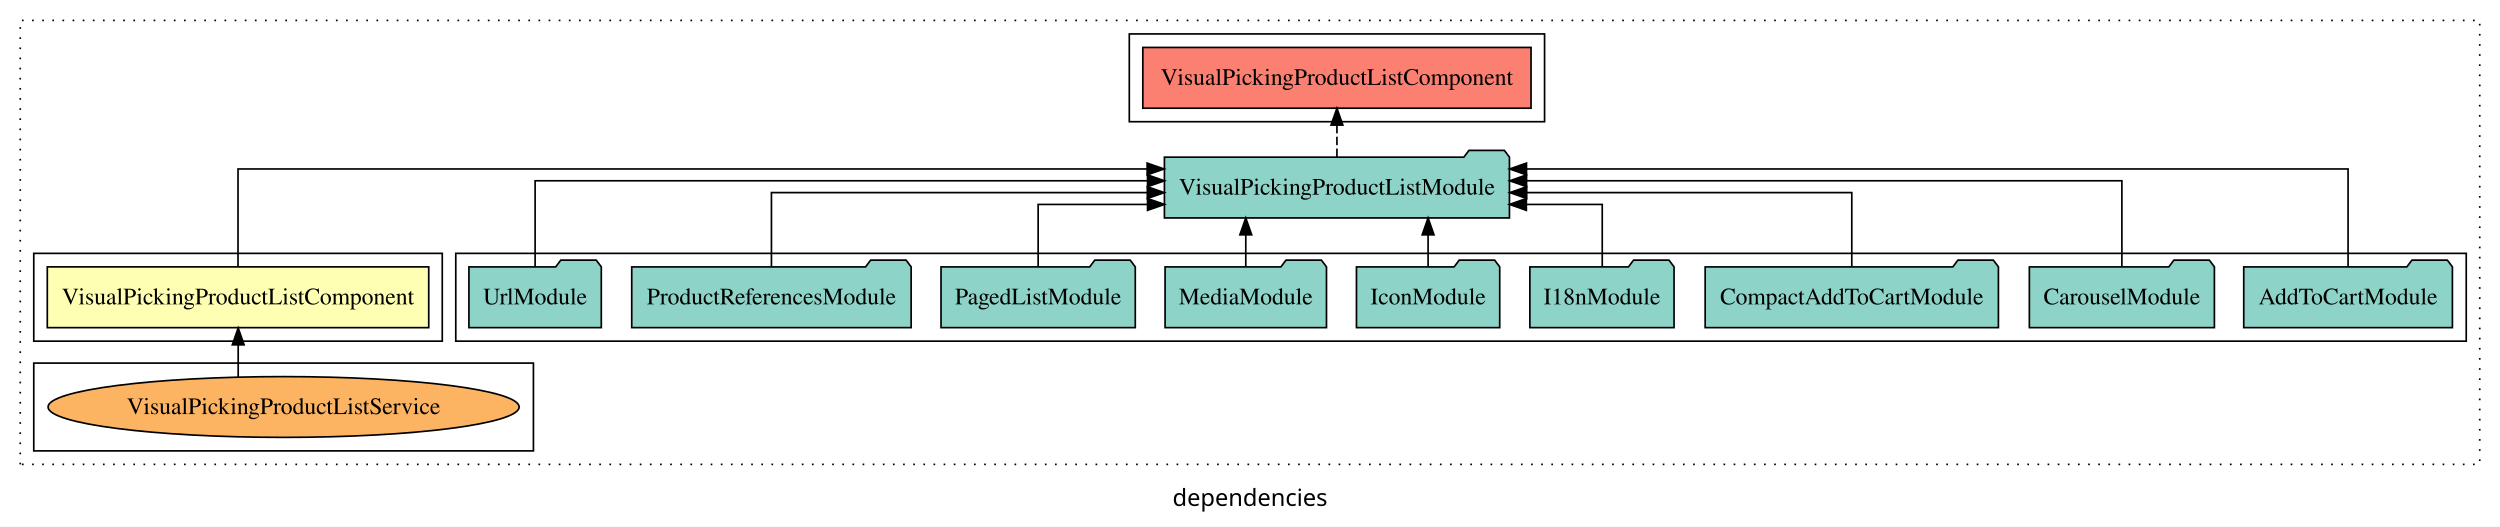
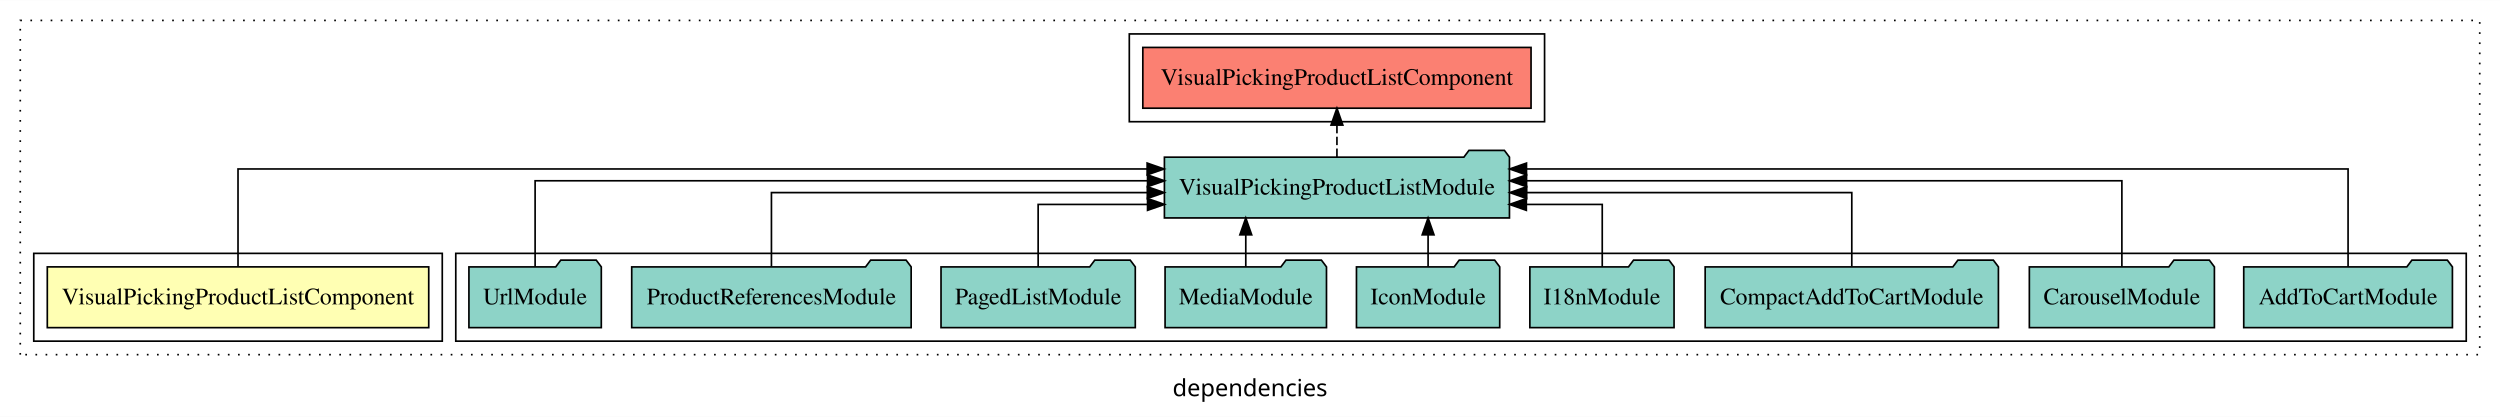
- <svg xmlns="http://www.w3.org/2000/svg" width="1481pt" height="312pt" viewBox="0.00 0.00 1481.00 311.80">
-   <g id="graph0" class="graph" transform="scale(1 1) rotate(0) translate(4 307.8)">
-     <polygon fill="white" stroke="transparent" points="-4,4 -4,-307.8 1477,-307.8 1477,4 -4,4" />
+ <svg xmlns="http://www.w3.org/2000/svg" width="1481pt" height="247pt" viewBox="0.00 0.00 1481.00 246.80">
+   <g id="graph0" class="graph" transform="scale(1 1) rotate(0) translate(4 242.8)">
+     <polygon fill="white" stroke="transparent" points="-4,4 -4,-242.8 1477,-242.8 1477,4 -4,4" />
    <text text-anchor="middle" x="736.5" y="-8.2" font-family="sans-serif" font-size="14.00">dependencies</text>
    <g id="clust1" class="cluster">
-       <polygon fill="none" stroke="black" stroke-dasharray="1,5" points="8,-32.8 8,-295.8 1465,-295.8 1465,-32.8 8,-32.8" />
+       <polygon fill="none" stroke="black" stroke-dasharray="1,5" points="8,-32.8 8,-230.8 1465,-230.8 1465,-32.8 8,-32.8" />
+     </g>
+     <g id="clust5" class="cluster">
+       <polygon fill="none" stroke="black" points="665,-170.8 665,-222.8 911,-222.8 911,-170.8 665,-170.8" />
+     </g>
+     <g id="clust4" class="cluster">
+       <polygon fill="none" stroke="black" points="266,-40.8 266,-92.8 1457,-92.8 1457,-40.8 266,-40.8" />
    </g>
    <g id="clust2" class="cluster">
-       <polygon fill="none" stroke="black" points="16,-105.8 16,-157.8 258,-157.8 258,-105.8 16,-105.8" />
-     </g>
-     <g id="clust5" class="cluster">
-       <polygon fill="none" stroke="black" points="665,-235.8 665,-287.8 911,-287.8 911,-235.8 665,-235.8" />
-     </g>
-     <g id="clust4" class="cluster">
-       <polygon fill="none" stroke="black" points="266,-105.8 266,-157.8 1457,-157.8 1457,-105.8 266,-105.8" />
-     </g>
-     <g id="clust3" class="cluster">
-       <polygon fill="none" stroke="black" points="16,-40.8 16,-92.8 312,-92.8 312,-40.8 16,-40.8" />
+       <polygon fill="none" stroke="black" points="16,-40.8 16,-92.8 258,-92.8 258,-40.8 16,-40.8" />
    </g>
    <g id="node1" class="node">
-       <polygon fill="#ffffb3" stroke="black" points="249.98,-149.8 24.02,-149.8 24.02,-113.8 249.98,-113.8 249.98,-149.8" />
-       <text text-anchor="middle" x="137" y="-127.6" font-family="Times,serif" font-size="14.00">VisualPickingProductListComponent</text>
+       <polygon fill="#ffffb3" stroke="black" points="249.98,-84.8 24.02,-84.8 24.02,-48.8 249.98,-48.8 249.98,-84.8" />
+       <text text-anchor="middle" x="137" y="-62.6" font-family="Times,serif" font-size="14.00">VisualPickingProductListComponent</text>
    </g>
    <g id="node2" class="node">
-       <polygon fill="#8dd3c7" stroke="black" points="890.2,-214.8 887.2,-218.8 866.2,-218.8 863.2,-214.8 685.8,-214.8 685.8,-178.8 890.2,-178.8 890.2,-214.8" />
-       <text text-anchor="middle" x="788" y="-192.6" font-family="Times,serif" font-size="14.00">VisualPickingProductListModule</text>
+       <polygon fill="#8dd3c7" stroke="black" points="890.2,-149.8 887.2,-153.8 866.2,-153.8 863.2,-149.8 685.8,-149.8 685.8,-113.8 890.2,-113.8 890.2,-149.8" />
+       <text text-anchor="middle" x="788" y="-127.6" font-family="Times,serif" font-size="14.00">VisualPickingProductListModule</text>
    </g>
    <g id="edge1" class="edge">
-       <path fill="none" stroke="black" d="M137,-149.81C137,-172.29 137,-207.8 137,-207.8 137,-207.8 675.57,-207.8 675.57,-207.8" />
-       <polygon fill="black" stroke="black" points="675.57,-211.3 685.57,-207.8 675.57,-204.3 675.57,-211.3" />
+       <path fill="none" stroke="black" d="M137,-84.81C137,-107.29 137,-142.8 137,-142.8 137,-142.8 675.57,-142.8 675.57,-142.8" />
+       <polygon fill="black" stroke="black" points="675.57,-146.3 685.57,-142.8 675.57,-139.3 675.57,-146.3" />
    </g>
-     <g id="node13" class="node">
-       <polygon fill="#fb8072" stroke="black" points="902.99,-279.8 673.01,-279.8 673.01,-243.8 902.99,-243.8 902.99,-279.8" />
-       <text text-anchor="middle" x="788" y="-257.6" font-family="Times,serif" font-size="14.00">VisualPickingProductListComponent </text>
+     <g id="node12" class="node">
+       <polygon fill="#fb8072" stroke="black" points="902.99,-214.8 673.01,-214.8 673.01,-178.8 902.99,-178.8 902.99,-214.8" />
+       <text text-anchor="middle" x="788" y="-192.6" font-family="Times,serif" font-size="14.00">VisualPickingProductListComponent </text>
    </g>
-     <g id="edge12" class="edge">
-       <path fill="none" stroke="black" stroke-dasharray="5,2" d="M788,-214.91C788,-214.91 788,-233.79 788,-233.79" />
-       <polygon fill="black" stroke="black" points="784.5,-233.79 788,-243.79 791.5,-233.79 784.5,-233.79" />
+     <g id="edge11" class="edge">
+       <path fill="none" stroke="black" stroke-dasharray="5,2" d="M788,-149.91C788,-149.91 788,-168.79 788,-168.79" />
+       <polygon fill="black" stroke="black" points="784.5,-168.79 788,-178.79 791.5,-168.79 784.5,-168.79" />
    </g>
    <g id="node3" class="node">
-       <ellipse fill="#fdb462" stroke="black" cx="164" cy="-66.8" rx="139.54" ry="18" />
-       <text text-anchor="middle" x="164" y="-62.6" font-family="Times,serif" font-size="14.00">VisualPickingProductListService</text>
+       <polygon fill="#8dd3c7" stroke="black" points="1448.81,-84.8 1445.81,-88.8 1424.81,-88.8 1421.81,-84.8 1325.19,-84.8 1325.19,-48.8 1448.81,-48.8 1448.81,-84.8" />
+       <text text-anchor="middle" x="1387" y="-62.6" font-family="Times,serif" font-size="14.00">AddToCartModule</text>
    </g>
    <g id="edge2" class="edge">
-       <path fill="none" stroke="black" d="M137.11,-84.56C137.11,-84.56 137.11,-103.61 137.11,-103.61" />
-       <polygon fill="black" stroke="black" points="133.61,-103.61 137.11,-113.61 140.61,-103.61 133.61,-103.61" />
+       <path fill="none" stroke="black" d="M1387,-84.81C1387,-107.29 1387,-142.8 1387,-142.8 1387,-142.8 900.29,-142.8 900.29,-142.8" />
+       <polygon fill="black" stroke="black" points="900.29,-139.3 890.29,-142.8 900.29,-146.3 900.29,-139.3" />
    </g>
    <g id="node4" class="node">
-       <polygon fill="#8dd3c7" stroke="black" points="1448.81,-149.8 1445.81,-153.8 1424.81,-153.8 1421.81,-149.8 1325.19,-149.8 1325.19,-113.8 1448.81,-113.8 1448.81,-149.8" />
-       <text text-anchor="middle" x="1387" y="-127.6" font-family="Times,serif" font-size="14.00">AddToCartModule</text>
+       <polygon fill="#8dd3c7" stroke="black" points="1307.81,-84.8 1304.81,-88.8 1283.81,-88.8 1280.81,-84.8 1198.19,-84.8 1198.19,-48.8 1307.81,-48.8 1307.81,-84.8" />
+       <text text-anchor="middle" x="1253" y="-62.6" font-family="Times,serif" font-size="14.00">CarouselModule</text>
    </g>
    <g id="edge3" class="edge">
-       <path fill="none" stroke="black" d="M1387,-149.81C1387,-172.29 1387,-207.8 1387,-207.8 1387,-207.8 900.29,-207.8 900.29,-207.8" />
-       <polygon fill="black" stroke="black" points="900.29,-204.3 890.29,-207.8 900.29,-211.3 900.29,-204.3" />
+       <path fill="none" stroke="black" d="M1253,-84.93C1253,-105.37 1253,-135.8 1253,-135.8 1253,-135.8 900.33,-135.8 900.33,-135.8" />
+       <polygon fill="black" stroke="black" points="900.33,-132.3 890.33,-135.8 900.33,-139.3 900.33,-132.3" />
    </g>
    <g id="node5" class="node">
-       <polygon fill="#8dd3c7" stroke="black" points="1307.81,-149.8 1304.81,-153.8 1283.81,-153.8 1280.81,-149.8 1198.19,-149.8 1198.19,-113.8 1307.81,-113.8 1307.81,-149.8" />
-       <text text-anchor="middle" x="1253" y="-127.6" font-family="Times,serif" font-size="14.00">CarouselModule</text>
+       <polygon fill="#8dd3c7" stroke="black" points="1179.86,-84.8 1176.86,-88.8 1155.86,-88.8 1152.86,-84.8 1006.14,-84.8 1006.14,-48.8 1179.86,-48.8 1179.86,-84.8" />
+       <text text-anchor="middle" x="1093" y="-62.6" font-family="Times,serif" font-size="14.00">CompactAddToCartModule</text>
    </g>
    <g id="edge4" class="edge">
-       <path fill="none" stroke="black" d="M1253,-149.93C1253,-170.37 1253,-200.8 1253,-200.8 1253,-200.8 900.33,-200.8 900.33,-200.8" />
-       <polygon fill="black" stroke="black" points="900.33,-197.3 890.33,-200.8 900.33,-204.3 900.33,-197.3" />
+       <path fill="none" stroke="black" d="M1093,-85.07C1093,-103.36 1093,-128.8 1093,-128.8 1093,-128.8 900.41,-128.8 900.41,-128.8" />
+       <polygon fill="black" stroke="black" points="900.41,-125.3 890.41,-128.8 900.41,-132.3 900.41,-125.3" />
    </g>
    <g id="node6" class="node">
-       <polygon fill="#8dd3c7" stroke="black" points="1179.86,-149.8 1176.86,-153.8 1155.86,-153.8 1152.86,-149.8 1006.14,-149.8 1006.14,-113.8 1179.86,-113.8 1179.86,-149.8" />
-       <text text-anchor="middle" x="1093" y="-127.6" font-family="Times,serif" font-size="14.00">CompactAddToCartModule</text>
+       <polygon fill="#8dd3c7" stroke="black" points="987.71,-84.8 984.71,-88.8 963.71,-88.8 960.71,-84.8 902.29,-84.8 902.29,-48.8 987.71,-48.8 987.71,-84.8" />
+       <text text-anchor="middle" x="945" y="-62.6" font-family="Times,serif" font-size="14.00">I18nModule</text>
    </g>
    <g id="edge5" class="edge">
-       <path fill="none" stroke="black" d="M1093,-150.07C1093,-168.36 1093,-193.8 1093,-193.8 1093,-193.8 900.41,-193.8 900.41,-193.8" />
-       <polygon fill="black" stroke="black" points="900.41,-190.3 890.41,-193.8 900.41,-197.3 900.41,-190.3" />
+       <path fill="none" stroke="black" d="M945.17,-84.81C945.17,-100.85 945.17,-121.8 945.17,-121.8 945.17,-121.8 900.2,-121.8 900.2,-121.8" />
+       <polygon fill="black" stroke="black" points="900.2,-118.3 890.2,-121.8 900.2,-125.3 900.2,-118.3" />
    </g>
    <g id="node7" class="node">
-       <polygon fill="#8dd3c7" stroke="black" points="987.71,-149.8 984.71,-153.8 963.71,-153.8 960.71,-149.8 902.29,-149.8 902.29,-113.8 987.71,-113.8 987.71,-149.8" />
-       <text text-anchor="middle" x="945" y="-127.6" font-family="Times,serif" font-size="14.00">I18nModule</text>
+       <polygon fill="#8dd3c7" stroke="black" points="884.43,-84.8 881.43,-88.8 860.43,-88.8 857.43,-84.8 799.57,-84.8 799.57,-48.8 884.43,-48.8 884.43,-84.8" />
+       <text text-anchor="middle" x="842" y="-62.6" font-family="Times,serif" font-size="14.00">IconModule</text>
    </g>
    <g id="edge6" class="edge">
-       <path fill="none" stroke="black" d="M945.17,-149.81C945.17,-165.85 945.17,-186.8 945.17,-186.8 945.17,-186.8 900.2,-186.8 900.2,-186.8" />
-       <polygon fill="black" stroke="black" points="900.2,-183.3 890.2,-186.8 900.2,-190.3 900.2,-183.3" />
+       <path fill="none" stroke="black" d="M842,-84.91C842,-84.91 842,-103.79 842,-103.79" />
+       <polygon fill="black" stroke="black" points="838.5,-103.79 842,-113.79 845.5,-103.79 838.5,-103.79" />
    </g>
    <g id="node8" class="node">
-       <polygon fill="#8dd3c7" stroke="black" points="884.43,-149.8 881.43,-153.8 860.43,-153.8 857.43,-149.8 799.57,-149.8 799.57,-113.8 884.43,-113.8 884.43,-149.8" />
-       <text text-anchor="middle" x="842" y="-127.6" font-family="Times,serif" font-size="14.00">IconModule</text>
+       <polygon fill="#8dd3c7" stroke="black" points="781.81,-84.8 778.81,-88.8 757.81,-88.8 754.81,-84.8 686.19,-84.8 686.19,-48.8 781.81,-48.8 781.81,-84.8" />
+       <text text-anchor="middle" x="734" y="-62.6" font-family="Times,serif" font-size="14.00">MediaModule</text>
    </g>
    <g id="edge7" class="edge">
-       <path fill="none" stroke="black" d="M842,-149.91C842,-149.91 842,-168.79 842,-168.79" />
-       <polygon fill="black" stroke="black" points="838.5,-168.79 842,-178.79 845.5,-168.79 838.5,-168.79" />
+       <path fill="none" stroke="black" d="M734,-84.91C734,-84.91 734,-103.79 734,-103.79" />
+       <polygon fill="black" stroke="black" points="730.5,-103.79 734,-113.79 737.5,-103.79 730.5,-103.79" />
    </g>
    <g id="node9" class="node">
-       <polygon fill="#8dd3c7" stroke="black" points="781.81,-149.8 778.81,-153.8 757.81,-153.8 754.81,-149.8 686.19,-149.8 686.19,-113.8 781.81,-113.8 781.81,-149.8" />
-       <text text-anchor="middle" x="734" y="-127.6" font-family="Times,serif" font-size="14.00">MediaModule</text>
+       <polygon fill="#8dd3c7" stroke="black" points="668.54,-84.8 665.54,-88.8 644.54,-88.8 641.54,-84.8 553.46,-84.8 553.46,-48.8 668.54,-48.8 668.54,-84.8" />
+       <text text-anchor="middle" x="611" y="-62.6" font-family="Times,serif" font-size="14.00">PagedListModule</text>
    </g>
    <g id="edge8" class="edge">
-       <path fill="none" stroke="black" d="M734,-149.91C734,-149.91 734,-168.79 734,-168.79" />
-       <polygon fill="black" stroke="black" points="730.5,-168.79 734,-178.79 737.5,-168.79 730.5,-168.79" />
+       <path fill="none" stroke="black" d="M611,-84.81C611,-100.85 611,-121.8 611,-121.8 611,-121.8 675.81,-121.8 675.81,-121.8" />
+       <polygon fill="black" stroke="black" points="675.81,-125.3 685.81,-121.8 675.81,-118.3 675.81,-125.3" />
    </g>
    <g id="node10" class="node">
-       <polygon fill="#8dd3c7" stroke="black" points="668.54,-149.8 665.54,-153.8 644.54,-153.8 641.54,-149.8 553.46,-149.8 553.46,-113.8 668.54,-113.8 668.54,-149.8" />
-       <text text-anchor="middle" x="611" y="-127.6" font-family="Times,serif" font-size="14.00">PagedListModule</text>
+       <polygon fill="#8dd3c7" stroke="black" points="535.77,-84.8 532.77,-88.8 511.77,-88.8 508.77,-84.8 370.23,-84.8 370.23,-48.8 535.77,-48.8 535.77,-84.8" />
+       <text text-anchor="middle" x="453" y="-62.6" font-family="Times,serif" font-size="14.00">ProductReferencesModule</text>
    </g>
    <g id="edge9" class="edge">
-       <path fill="none" stroke="black" d="M611,-149.81C611,-165.85 611,-186.8 611,-186.8 611,-186.8 675.81,-186.8 675.81,-186.8" />
-       <polygon fill="black" stroke="black" points="675.81,-190.3 685.81,-186.8 675.81,-183.3 675.81,-190.3" />
+       <path fill="none" stroke="black" d="M453,-85.07C453,-103.36 453,-128.8 453,-128.8 453,-128.8 675.67,-128.8 675.67,-128.8" />
+       <polygon fill="black" stroke="black" points="675.67,-132.3 685.67,-128.8 675.67,-125.3 675.67,-132.3" />
    </g>
    <g id="node11" class="node">
-       <polygon fill="#8dd3c7" stroke="black" points="535.77,-149.8 532.77,-153.8 511.77,-153.8 508.77,-149.8 370.23,-149.8 370.23,-113.8 535.77,-113.8 535.77,-149.8" />
-       <text text-anchor="middle" x="453" y="-127.6" font-family="Times,serif" font-size="14.00">ProductReferencesModule</text>
+       <polygon fill="#8dd3c7" stroke="black" points="352.21,-84.8 349.21,-88.8 328.21,-88.8 325.21,-84.8 273.79,-84.8 273.79,-48.8 352.21,-48.8 352.21,-84.8" />
+       <text text-anchor="middle" x="313" y="-62.6" font-family="Times,serif" font-size="14.00">UrlModule</text>
    </g>
    <g id="edge10" class="edge">
-       <path fill="none" stroke="black" d="M453,-150.07C453,-168.36 453,-193.8 453,-193.8 453,-193.8 675.67,-193.8 675.67,-193.8" />
-       <polygon fill="black" stroke="black" points="675.67,-197.3 685.67,-193.8 675.67,-190.3 675.67,-197.3" />
-     </g>
-     <g id="node12" class="node">
-       <polygon fill="#8dd3c7" stroke="black" points="352.21,-149.8 349.21,-153.8 328.21,-153.8 325.21,-149.8 273.79,-149.8 273.79,-113.8 352.21,-113.8 352.21,-149.8" />
-       <text text-anchor="middle" x="313" y="-127.6" font-family="Times,serif" font-size="14.00">UrlModule</text>
-     </g>
-     <g id="edge11" class="edge">
-       <path fill="none" stroke="black" d="M313,-149.93C313,-170.37 313,-200.8 313,-200.8 313,-200.8 675.81,-200.8 675.81,-200.8" />
-       <polygon fill="black" stroke="black" points="675.81,-204.3 685.81,-200.8 675.81,-197.3 675.81,-204.3" />
+       <path fill="none" stroke="black" d="M313,-84.93C313,-105.37 313,-135.8 313,-135.8 313,-135.8 675.81,-135.8 675.81,-135.8" />
+       <polygon fill="black" stroke="black" points="675.81,-139.3 685.81,-135.8 675.81,-132.3 675.81,-139.3" />
    </g>
  </g>
</svg>
